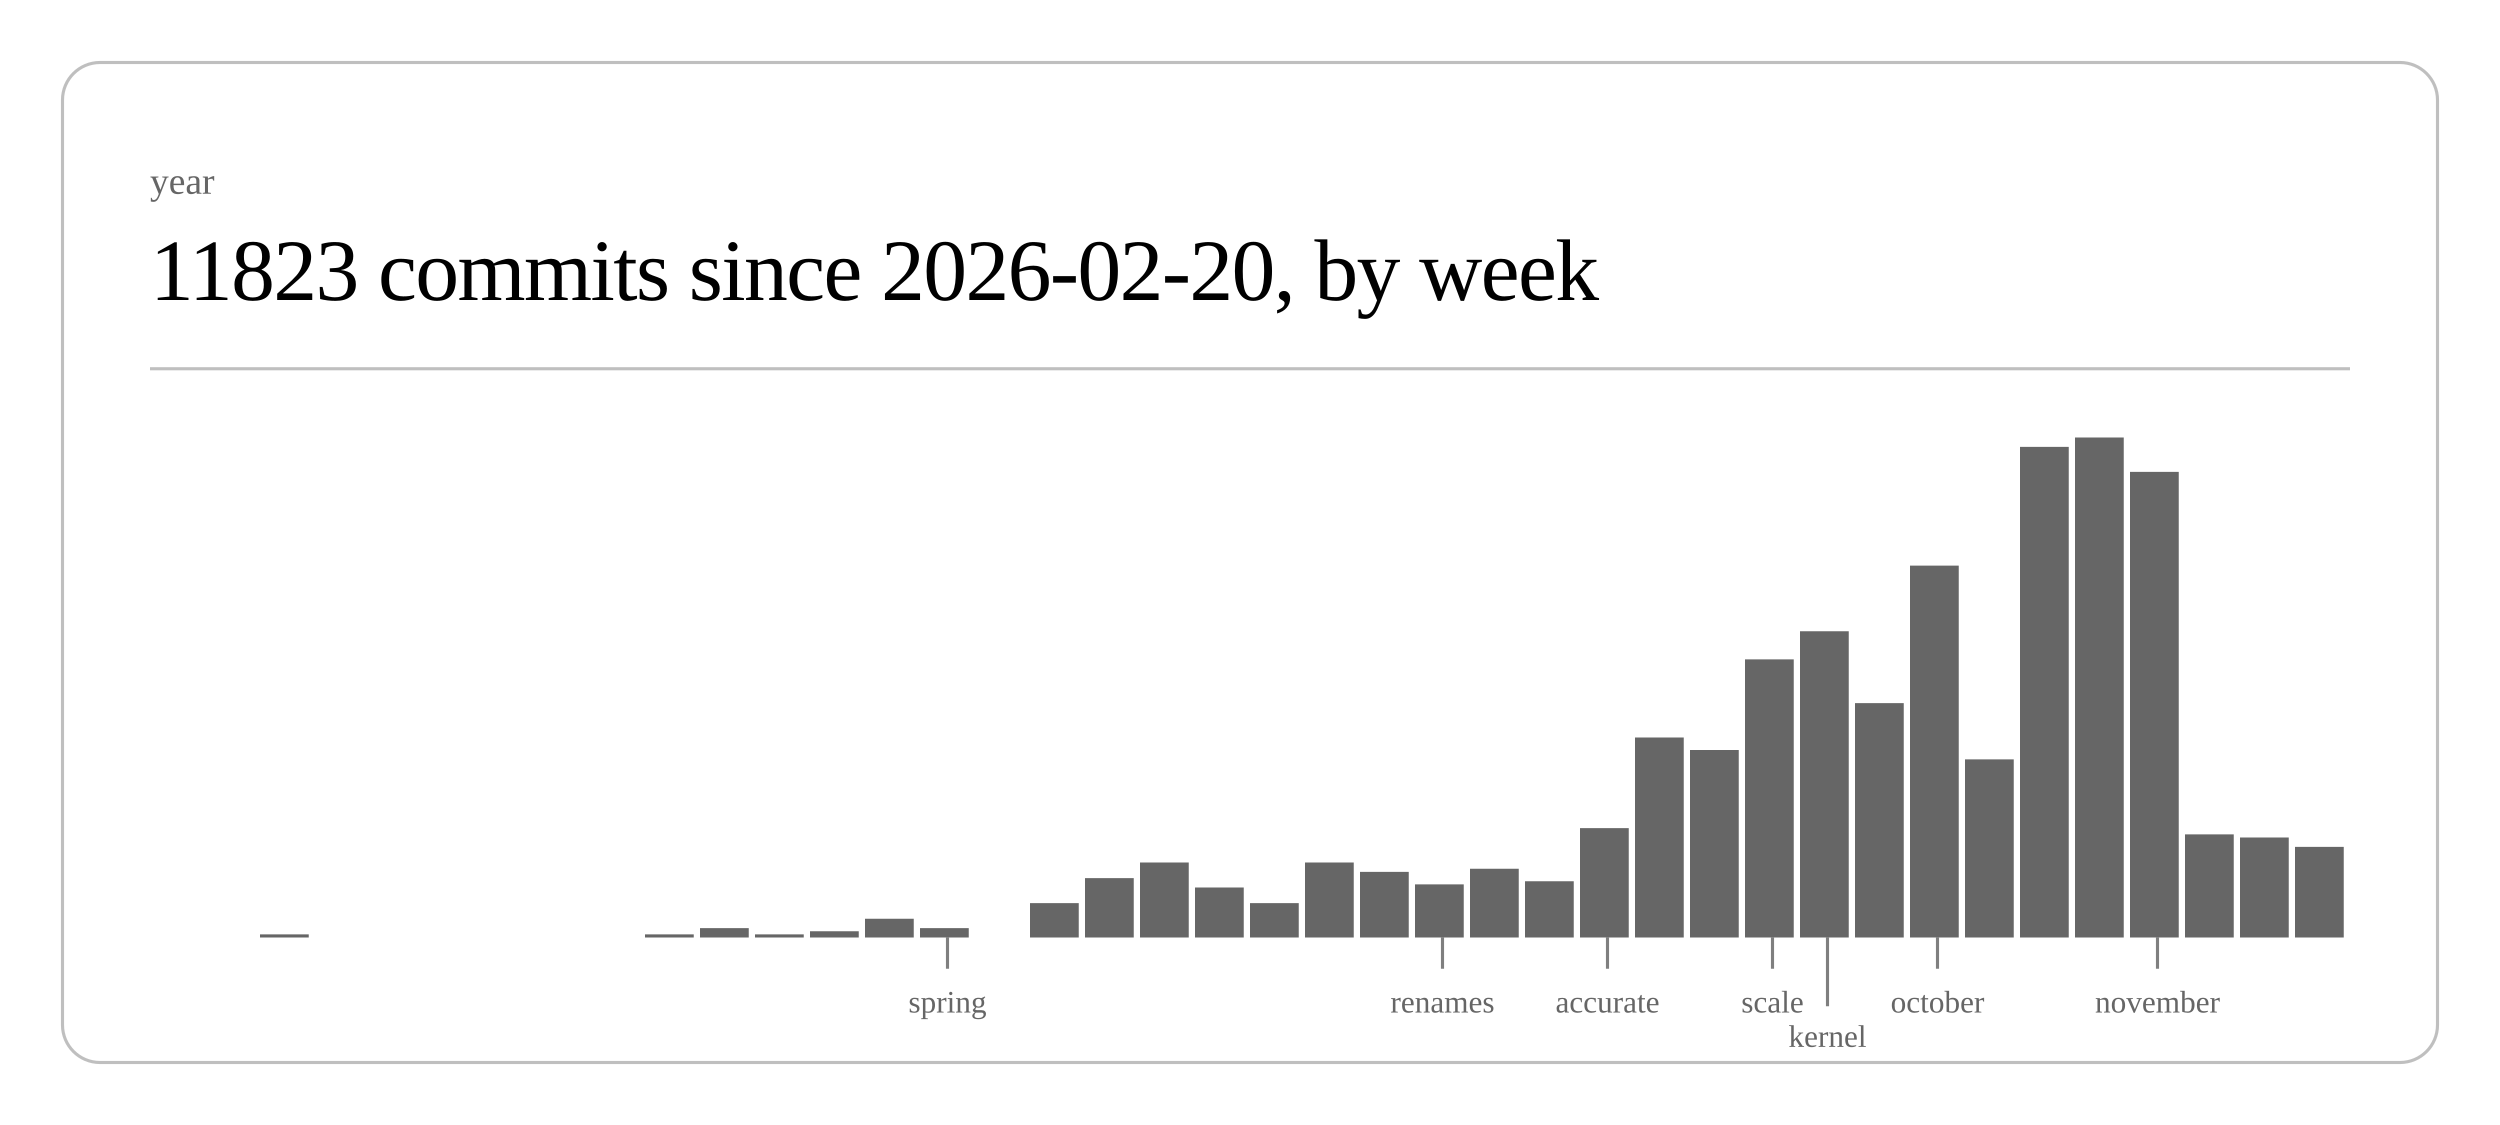
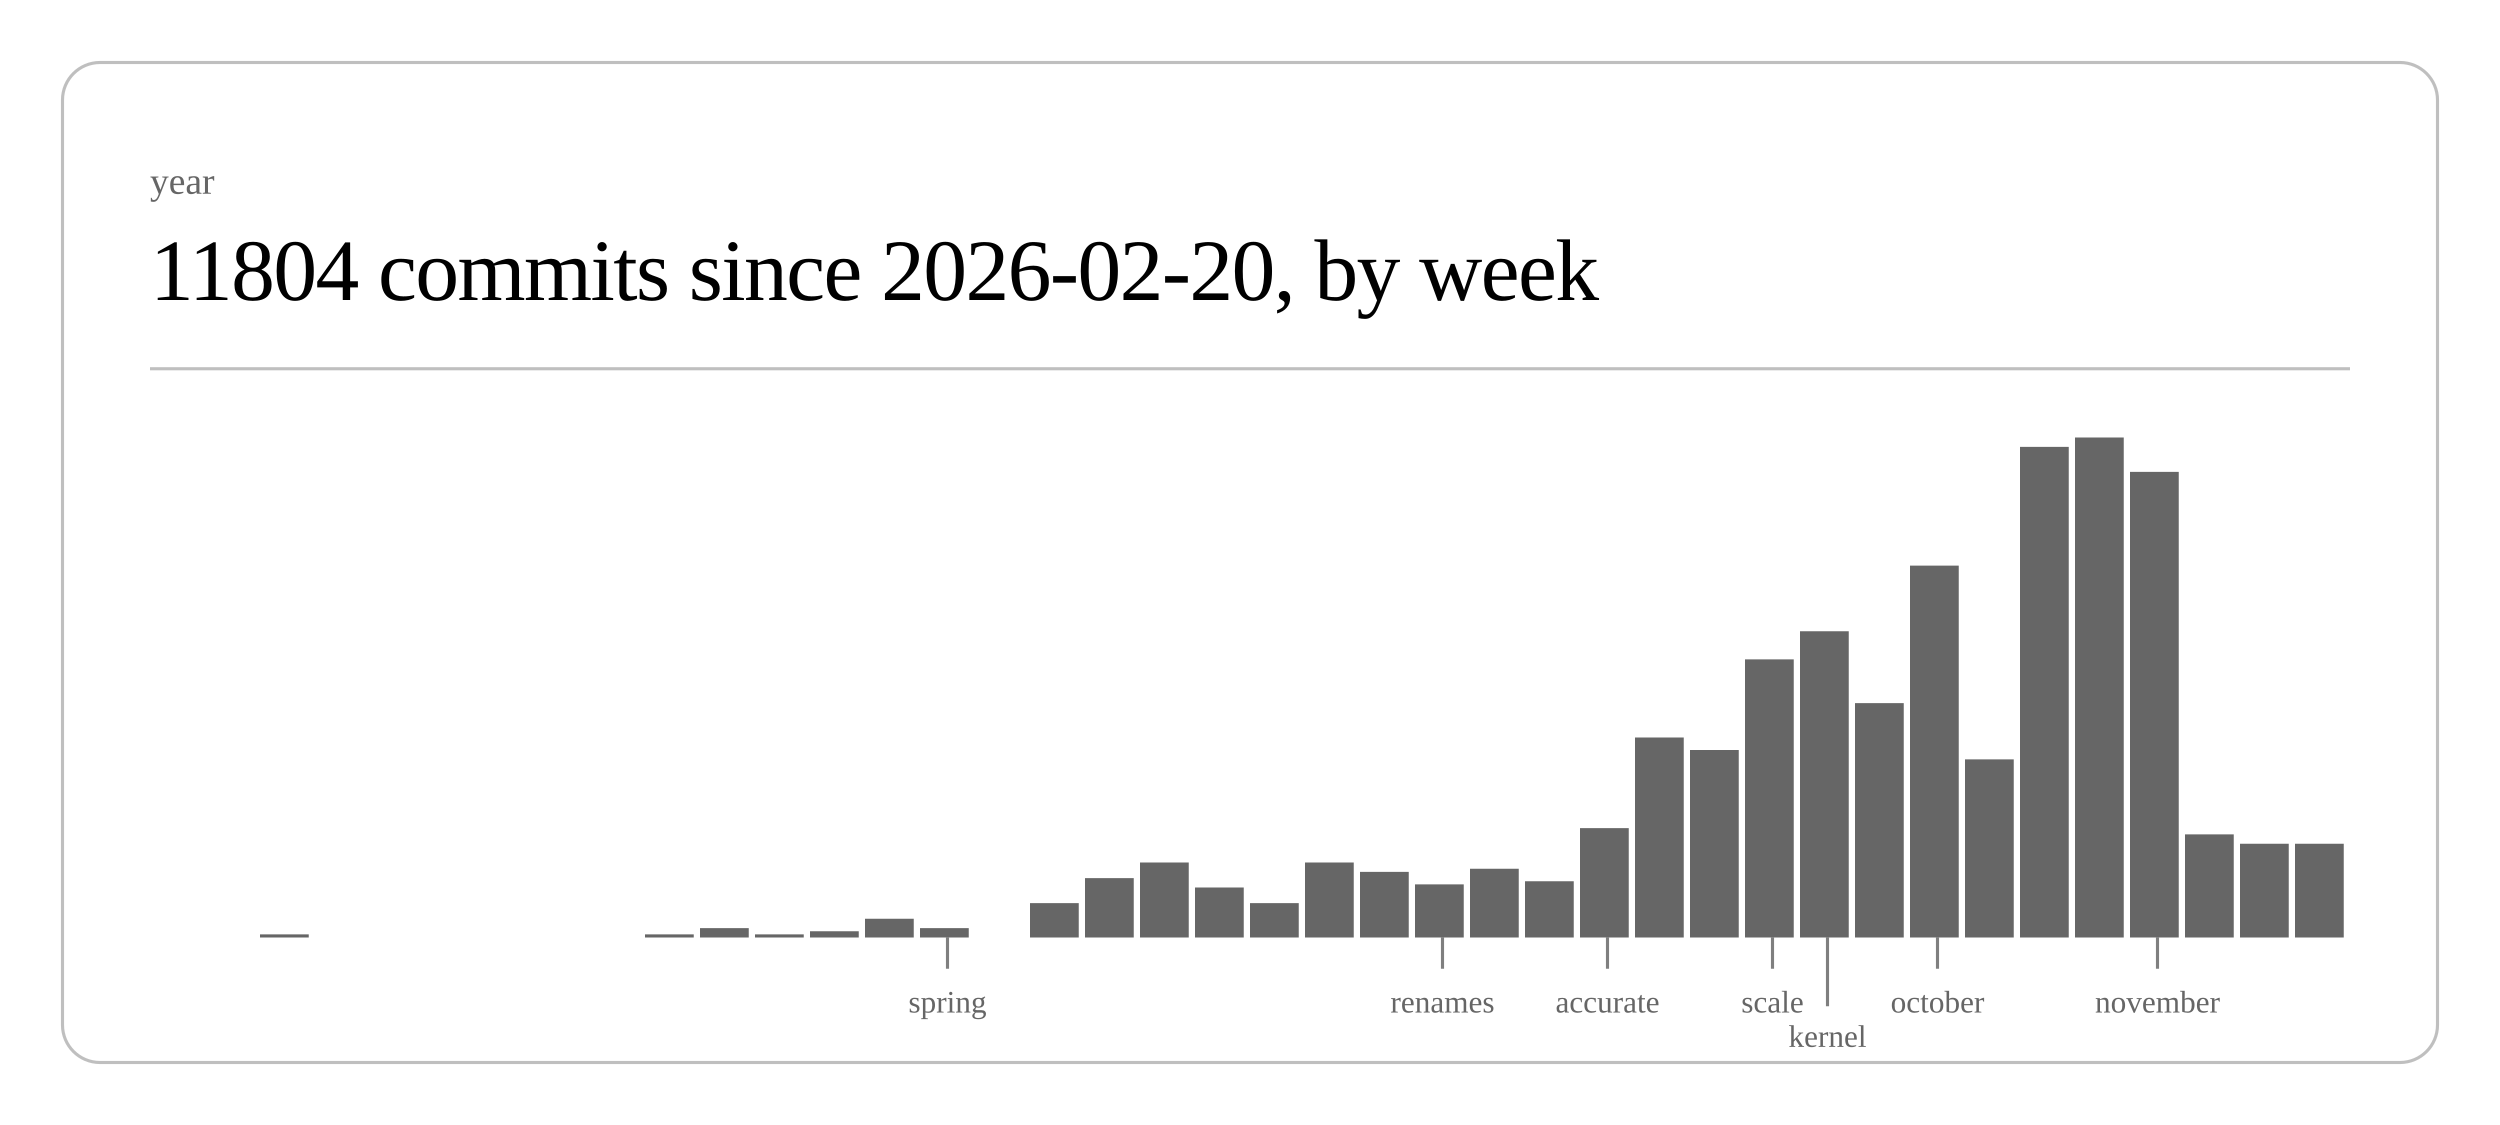
<svg xmlns="http://www.w3.org/2000/svg" class="post-header-svg" viewBox="0 0 800 360" width="800" height="360">
  <rect x="20" y="20" width="760" height="320" rx="12" ry="12" fill="none" stroke="currentColor" stroke-width="1" opacity="0.25" />
  <text fill="currentColor" x="48" y="62" font-size="12" opacity="0.6">year</text>
-   <text fill="currentColor" x="48" y="96" font-size="28" font-weight="300" letter-spacing="-0.5">11823 commits since 2026-02-20, by week</text>
+   <text fill="currentColor" x="48" y="96" font-size="28" font-weight="300" letter-spacing="-0.5">11804 commits since 2026-02-20, by week</text>
  <line stroke="currentColor" x1="48" y1="118" x2="752" y2="118" stroke-width="1" opacity="0.25" />
  <rect x="83.2" y="299" width="15.6" height="1" fill="currentColor" opacity="0.6" />
  <rect x="206.4" y="299" width="15.6" height="1" fill="currentColor" opacity="0.6" />
  <rect x="224.0" y="297" width="15.6" height="3" fill="currentColor" opacity="0.6" />
  <rect x="241.6" y="299" width="15.6" height="1" fill="currentColor" opacity="0.6" />
  <rect x="259.2" y="298" width="15.6" height="2" fill="currentColor" opacity="0.6" />
  <rect x="276.8" y="294" width="15.6" height="6" fill="currentColor" opacity="0.6" />
  <rect x="294.4" y="297" width="15.6" height="3" fill="currentColor" opacity="0.6" />
  <rect x="329.6" y="289" width="15.6" height="11" fill="currentColor" opacity="0.6" />
  <rect x="347.2" y="281" width="15.6" height="19" fill="currentColor" opacity="0.6" />
  <rect x="364.8" y="276" width="15.6" height="24" fill="currentColor" opacity="0.6" />
  <rect x="382.4" y="284" width="15.6" height="16" fill="currentColor" opacity="0.6" />
  <rect x="400.0" y="289" width="15.6" height="11" fill="currentColor" opacity="0.6" />
  <rect x="417.6" y="276" width="15.6" height="24" fill="currentColor" opacity="0.6" />
  <rect x="435.2" y="279" width="15.6" height="21" fill="currentColor" opacity="0.6" />
  <rect x="452.8" y="283" width="15.6" height="17" fill="currentColor" opacity="0.6" />
  <rect x="470.4" y="278" width="15.6" height="22" fill="currentColor" opacity="0.6" />
  <rect x="488.0" y="282" width="15.6" height="18" fill="currentColor" opacity="0.6" />
  <rect x="505.6" y="265" width="15.6" height="35" fill="currentColor" opacity="0.6" />
  <rect x="523.2" y="236" width="15.6" height="64" fill="currentColor" opacity="0.6" />
  <rect x="540.8" y="240" width="15.6" height="60" fill="currentColor" opacity="0.6" />
  <rect x="558.4" y="211" width="15.6" height="89" fill="currentColor" opacity="0.6" />
  <rect x="576.0" y="202" width="15.6" height="98" fill="currentColor" opacity="0.6" />
  <rect x="593.6" y="225" width="15.6" height="75" fill="currentColor" opacity="0.6" />
  <rect x="611.2" y="181" width="15.6" height="119" fill="currentColor" opacity="0.6" />
  <rect x="628.8" y="243" width="15.6" height="57" fill="currentColor" opacity="0.6" />
  <rect x="646.4" y="143" width="15.6" height="157" fill="currentColor" opacity="0.6" />
  <rect x="664.0" y="140" width="15.6" height="160" fill="currentColor" opacity="0.6" />
  <rect x="681.6" y="151" width="15.6" height="149" fill="currentColor" opacity="0.6" />
  <rect x="699.2" y="267" width="15.6" height="33" fill="currentColor" opacity="0.6" />
-   <rect x="716.8" y="268" width="15.6" height="32" fill="currentColor" opacity="0.6" />
-   <rect x="734.4" y="271" width="15.6" height="29" fill="currentColor" opacity="0.6" />
+   <rect x="716.8" y="270" width="15.6" height="30" fill="currentColor" opacity="0.6" />
+   <rect x="734.4" y="270" width="15.6" height="30" fill="currentColor" opacity="0.6" />
  <line stroke="currentColor" x1="303.2" y1="300" x2="303.2" y2="310" stroke-width="1" opacity="0.5" />
  <text fill="currentColor" x="303.2" y="324" font-size="10" opacity="0.6" text-anchor="middle">spring</text>
  <line stroke="currentColor" x1="461.6" y1="300" x2="461.6" y2="310" stroke-width="1" opacity="0.5" />
  <text fill="currentColor" x="461.6" y="324" font-size="10" opacity="0.6" text-anchor="middle">renames</text>
  <line stroke="currentColor" x1="514.4" y1="300" x2="514.4" y2="310" stroke-width="1" opacity="0.5" />
  <text fill="currentColor" x="514.4" y="324" font-size="10" opacity="0.6" text-anchor="middle">accurate</text>
  <line stroke="currentColor" x1="567.2" y1="300" x2="567.2" y2="310" stroke-width="1" opacity="0.5" />
  <text fill="currentColor" x="567.2" y="324" font-size="10" opacity="0.6" text-anchor="middle">scale</text>
  <line stroke="currentColor" x1="584.8" y1="300" x2="584.8" y2="322" stroke-width="1" opacity="0.5" />
  <text fill="currentColor" x="584.8" y="335" font-size="10" opacity="0.6" text-anchor="middle">kernel</text>
  <line stroke="currentColor" x1="620.0" y1="300" x2="620.0" y2="310" stroke-width="1" opacity="0.5" />
  <text fill="currentColor" x="620.0" y="324" font-size="10" opacity="0.6" text-anchor="middle">october</text>
  <line stroke="currentColor" x1="690.4" y1="300" x2="690.4" y2="310" stroke-width="1" opacity="0.5" />
  <text fill="currentColor" x="690.4" y="324" font-size="10" opacity="0.6" text-anchor="middle">november</text>
</svg>
